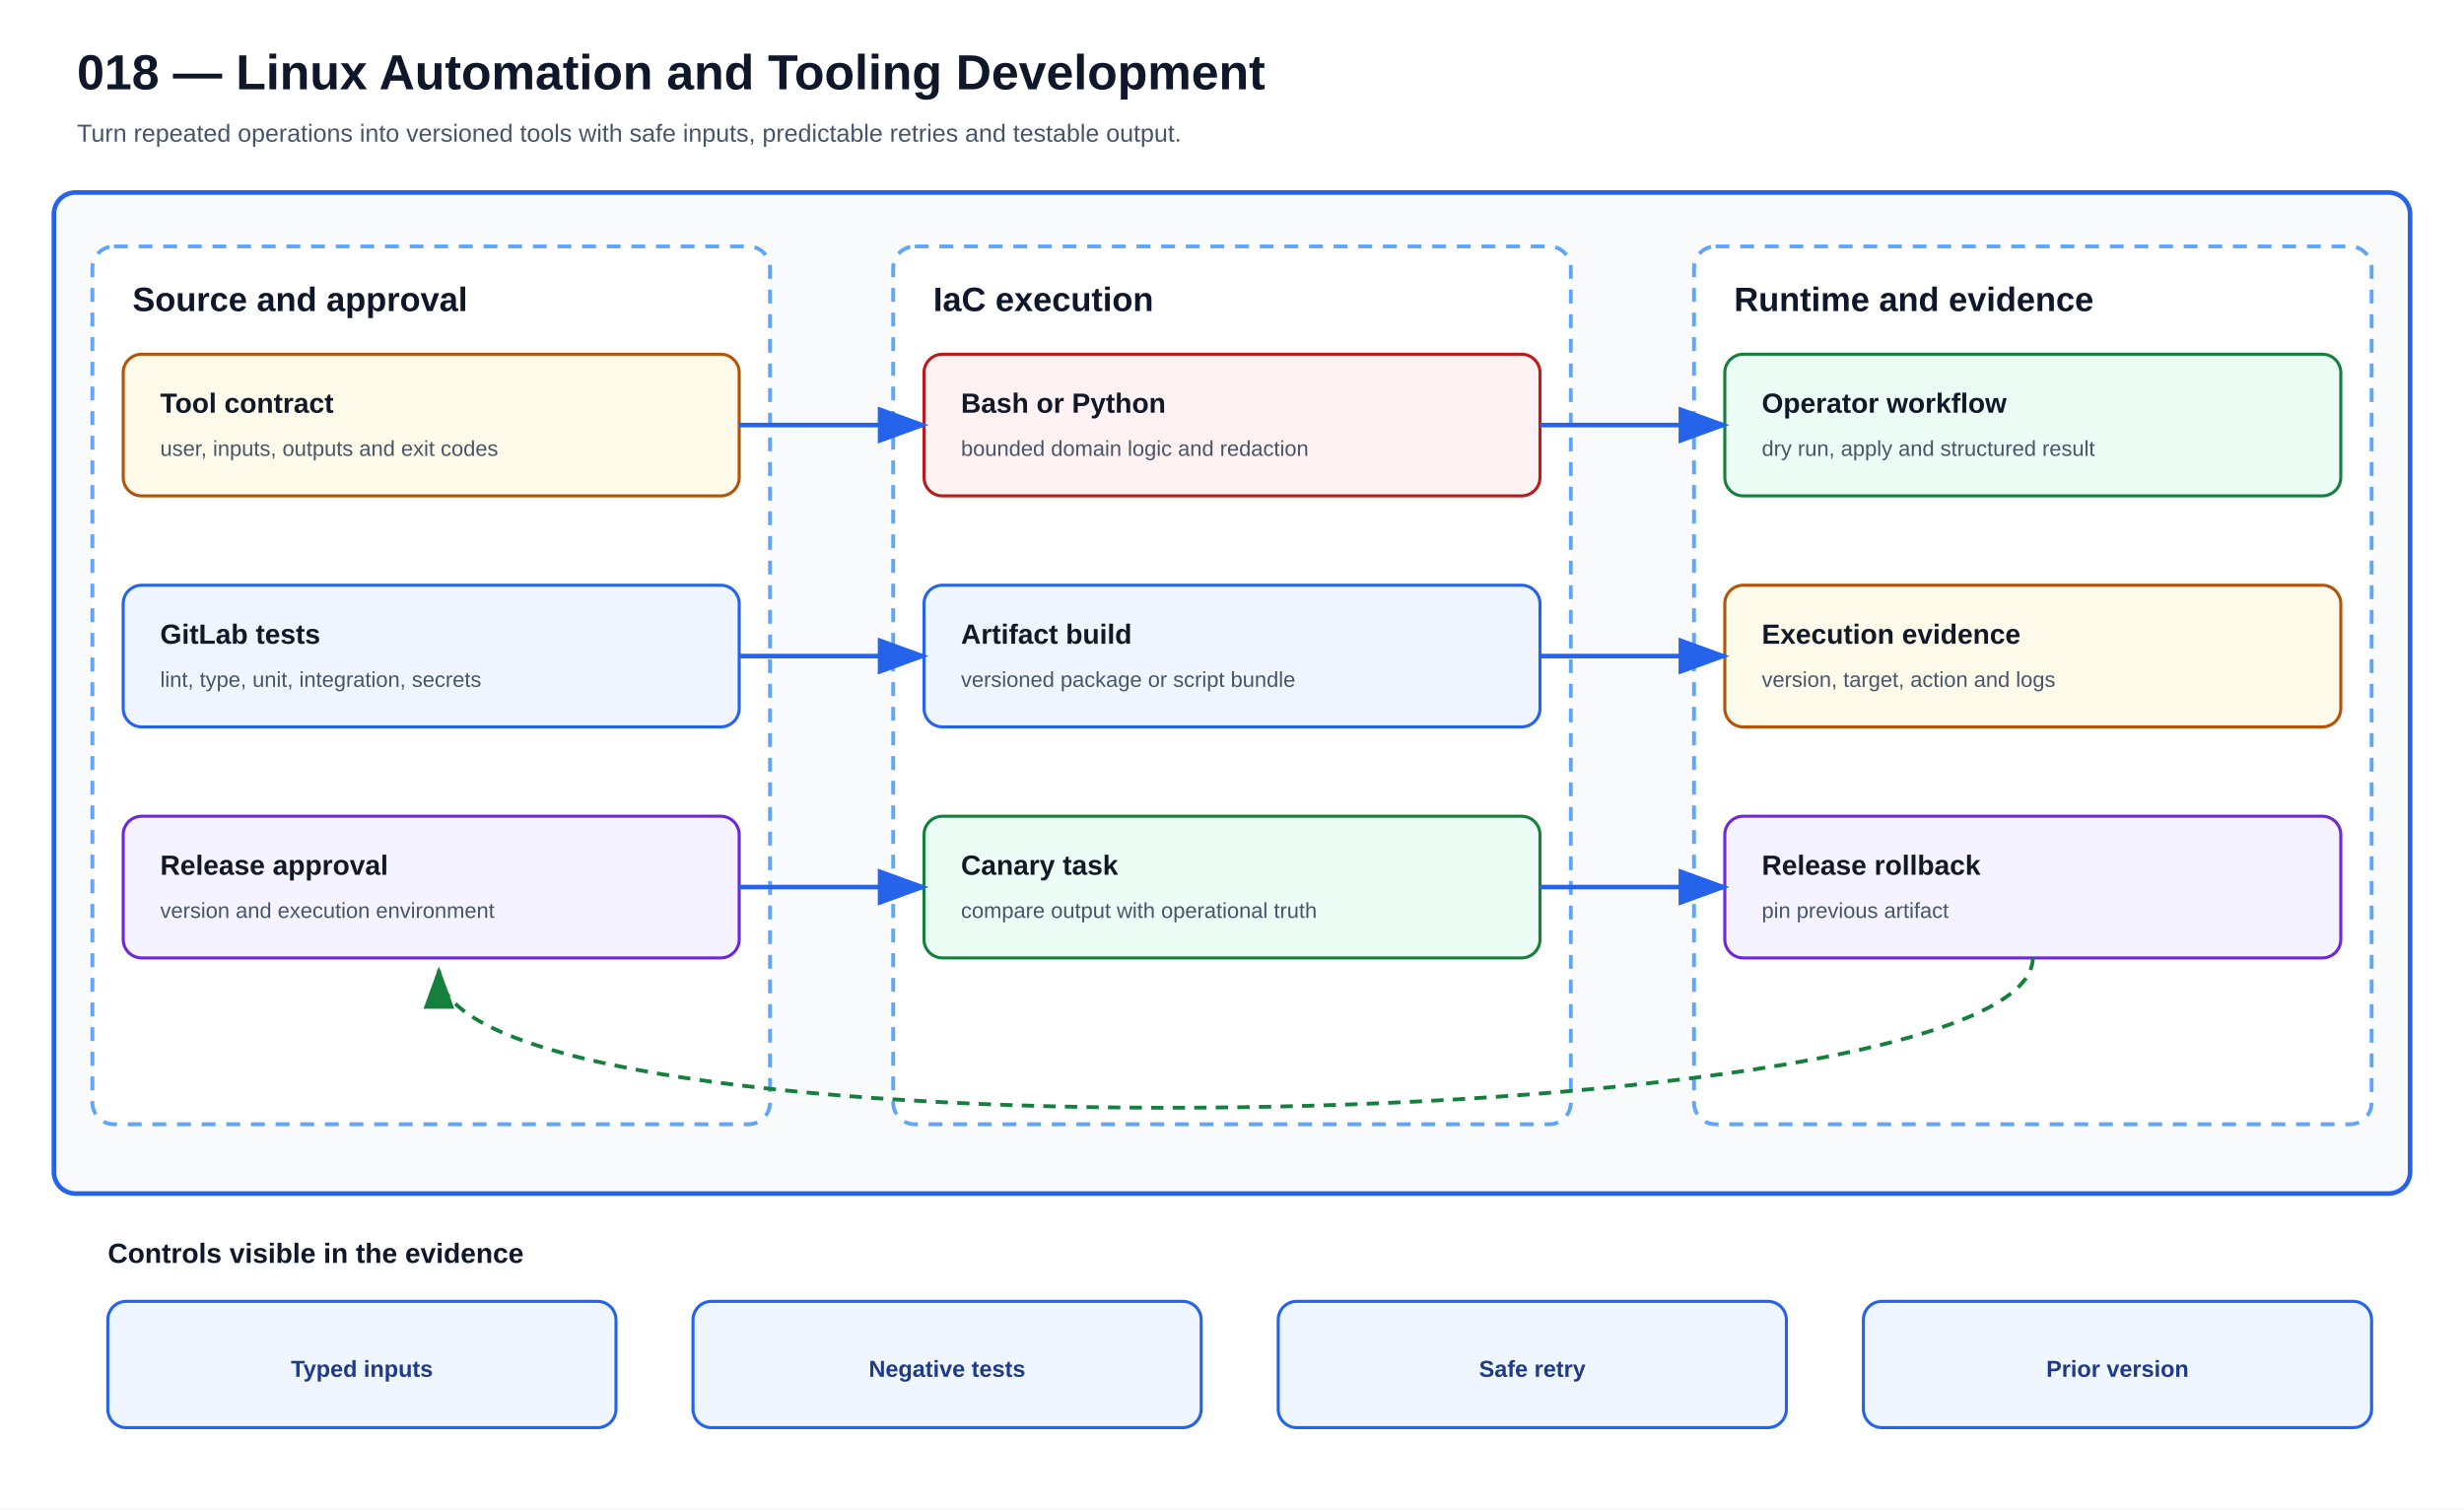
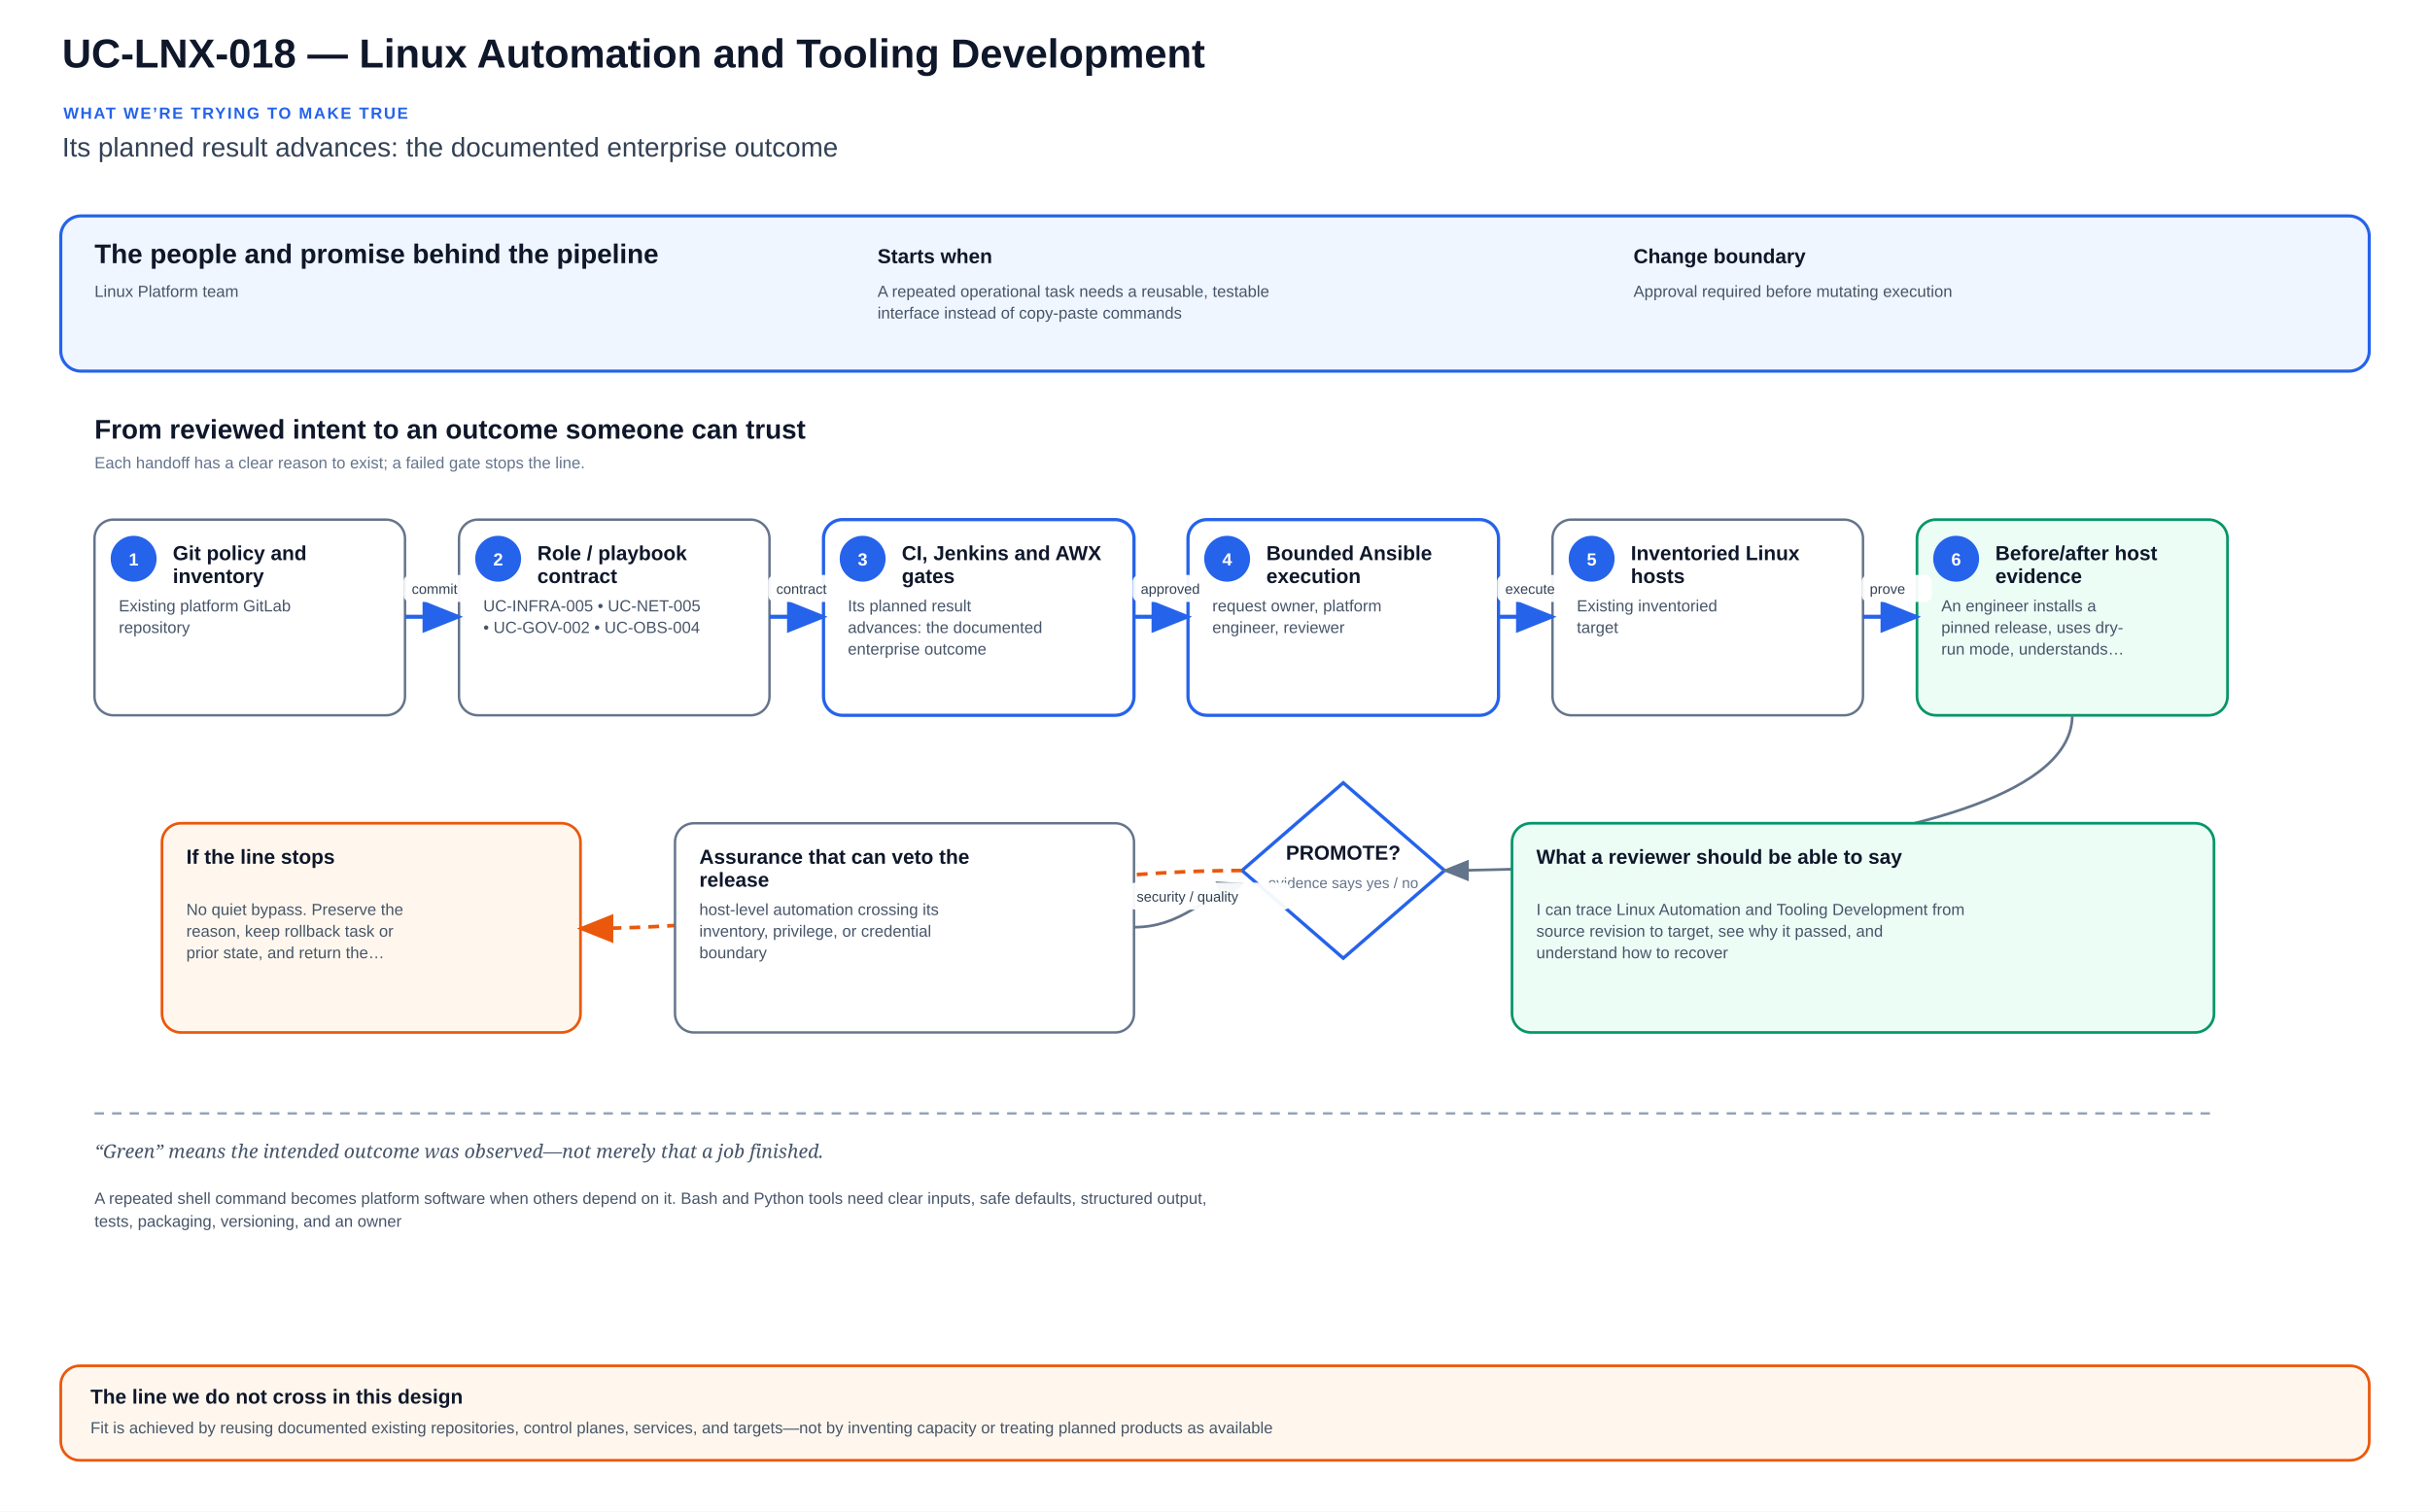
- <svg xmlns="http://www.w3.org/2000/svg" width="1600" height="980" viewBox="0 0 1600 980" role="img" aria-labelledby="title desc">
+ <svg xmlns="http://www.w3.org/2000/svg" width="1800" height="1120" viewBox="0 0 1800 1120" role="img" aria-labelledby="title desc" data-use-case="UC-LNX-018" data-archetype="delivery-pipeline">
  <defs>
    <style>
- .bg{fill:#ffffff}.frame{fill:#f8fafc;stroke:#2563eb;stroke-width:3}.zone{fill:#ffffff;stroke:#60a5fa;stroke-width:2.5;stroke-dasharray:9 7}.title{font:700 32px Arial,sans-serif;fill:#0f172a}.subtitle{font:16px Arial,sans-serif;fill:#475569}.zoneTitle{font:700 22px Arial,sans-serif;fill:#0f172a}.boxTitle{font:700 18px Arial,sans-serif;fill:#111827}.boxSub{font:14px Arial,sans-serif;fill:#475569}.amber{fill:#fffbeb;stroke:#b45309;stroke-width:2}.blue{fill:#eff6ff;stroke:#2563eb;stroke-width:2}.purple{fill:#f5f3ff;stroke:#6d28d9;stroke-width:2}.red{fill:#fef2f2;stroke:#b91c1c;stroke-width:2}.green{fill:#ecfdf5;stroke:#15803d;stroke-width:2}.flow{stroke:#2563eb;stroke-width:3;fill:none;marker-end:url(#arrow)}.feedback{stroke:#15803d;stroke-width:2.5;stroke-dasharray:8 6;fill:none;marker-end:url(#greenArrow)}.controlTitle{font:700 18px Arial,sans-serif;fill:#0f172a}.control{font:700 15px Arial,sans-serif;fill:#1e3a8a}
+ .bg{fill:#fff}.panel{fill:#f8fafc;stroke:#cbd5e1;stroke-width:2}.accentPanel{fill:#eff6ff;stroke:#2563eb;stroke-width:2.3}.card{fill:#fff;stroke:#64748b;stroke-width:1.8}.accentCard{fill:#fff;stroke:#2563eb;stroke-width:2.4}.goodCard{fill:#ecfdf5;stroke:#059669;stroke-width:2}.warnCard{fill:#fff7ed;stroke:#ea580c;stroke-width:2}.darkCard{fill:#0f172a;stroke:#0f172a;stroke-width:2}.mainTitle{font:700 30px Arial,sans-serif;fill:#0f172a}.kicker{font:700 12px Arial,sans-serif;fill:#2563eb;letter-spacing:1.2px}.quote{font:20px Arial,sans-serif;fill:#334155}.section{font:700 20px Arial,sans-serif;fill:#0f172a}.sectionSub{font:12px Arial,sans-serif;fill:#64748b}.cardTitle{font:700 15px Arial,sans-serif;fill:#0f172a}.body{font:12px Arial,sans-serif;fill:#475569}.inverseTitle{font:700 15px Arial,sans-serif;fill:#fff}.inverseBody{font:12px Arial,sans-serif;fill:#e2e8f0}.badge{fill:#2563eb}.badgeText{font:700 13px Arial,sans-serif;fill:#fff}.arrow{stroke:#2563eb;stroke-width:3;fill:none;marker-end:url(#arrow)}.thinArrow{stroke:#64748b;stroke-width:2;fill:none;marker-end:url(#grayArrow)}.feedback{stroke:#ea580c;stroke-width:2.7;stroke-dasharray:8 6;fill:none;marker-end:url(#orangeArrow)}.label{fill:#fff;opacity:.94}.edgeText{font:10.5px Arial,sans-serif;fill:#334155}.lane{fill:none;stroke:#94a3b8;stroke-width:1.8;stroke-dasharray:7 6}.decision{fill:#fff;stroke:#2563eb;stroke-width:2.5}.small{font:11px Arial,sans-serif;fill:#64748b}.note{font:italic 14px Georgia,serif;fill:#475569}.hub{fill:#2563eb;stroke:#2563eb;stroke-width:2}.hubTitle{font:700 18px Arial,sans-serif;fill:#fff}.hubBody{font:12px Arial,sans-serif;fill:#fff}.zone{fill:#eff6ff;stroke:#2563eb;stroke-width:2}.nodeCircle{fill:#fff;stroke:#2563eb;stroke-width:2.3}.nodeTitle{font:700 13px Arial,sans-serif;fill:#0f172a}.nodeBody{font:11px Arial,sans-serif;fill:#475569}
</style>
-     <marker id="arrow" markerWidth="12" markerHeight="12" refX="10" refY="4" orient="auto">
-       <path d="M0,0 L0,8 L11,4 z" fill="#2563eb" />
+     <marker id="arrow" markerWidth="11" markerHeight="11" refX="9" refY="4" orient="auto">
+       <path d="M0 0L0 8L10 4z" fill="#2563eb" />
    </marker>
-     <marker id="greenArrow" markerWidth="12" markerHeight="12" refX="10" refY="4" orient="auto">
-       <path d="M0,0 L0,8 L11,4 z" fill="#15803d" />
+     <marker id="grayArrow" markerWidth="11" markerHeight="11" refX="9" refY="4" orient="auto">
+       <path d="M0 0L0 8L10 4z" fill="#64748b" />
+     </marker>
+     <marker id="orangeArrow" markerWidth="11" markerHeight="11" refX="9" refY="4" orient="auto">
+       <path d="M0 0L0 8L10 4z" fill="#ea580c" />
    </marker>
  </defs>
-   <rect class="bg" width="1600" height="980" />
-   <text class="title" x="50" y="58">018 — Linux Automation and Tooling Development</text>
-   <text class="subtitle" x="50" y="92">Turn repeated operations into versioned tools with safe inputs, predictable retries and testable output.</text>
-   <rect class="frame" x="35" y="125" width="1530" height="650" rx="14" />
-   <rect class="zone" x="60" y="160" width="440" height="570" rx="14" />
-   <rect class="zone" x="580" y="160" width="440" height="570" rx="14" />
-   <rect class="zone" x="1100" y="160" width="440" height="570" rx="14" />
-   <text class="zoneTitle" x="86" y="202">Source and approval</text>
-   <text class="zoneTitle" x="606" y="202">IaC execution</text>
-   <text class="zoneTitle" x="1126" y="202">Runtime and evidence</text>
-   <rect class="amber" x="80" y="230" width="400" height="92" rx="12" />
-   <text class="boxTitle" x="104" y="268">Tool contract</text>
-   <text class="boxSub" x="104" y="296">user, inputs, outputs and exit codes</text>
-   <rect class="blue" x="80" y="380" width="400" height="92" rx="12" />
-   <text class="boxTitle" x="104" y="418">GitLab tests</text>
-   <text class="boxSub" x="104" y="446">lint, type, unit, integration, secrets</text>
-   <rect class="purple" x="80" y="530" width="400" height="92" rx="12" />
-   <text class="boxTitle" x="104" y="568">Release approval</text>
-   <text class="boxSub" x="104" y="596">version and execution environment</text>
-   <rect class="red" x="600" y="230" width="400" height="92" rx="12" />
-   <text class="boxTitle" x="624" y="268">Bash or Python</text>
-   <text class="boxSub" x="624" y="296">bounded domain logic and redaction</text>
-   <rect class="blue" x="600" y="380" width="400" height="92" rx="12" />
-   <text class="boxTitle" x="624" y="418">Artifact build</text>
-   <text class="boxSub" x="624" y="446">versioned package or script bundle</text>
-   <rect class="green" x="600" y="530" width="400" height="92" rx="12" />
-   <text class="boxTitle" x="624" y="568">Canary task</text>
-   <text class="boxSub" x="624" y="596">compare output with operational truth</text>
-   <rect class="green" x="1120" y="230" width="400" height="92" rx="12" />
-   <text class="boxTitle" x="1144" y="268">Operator workflow</text>
-   <text class="boxSub" x="1144" y="296">dry run, apply and structured result</text>
-   <rect class="amber" x="1120" y="380" width="400" height="92" rx="12" />
-   <text class="boxTitle" x="1144" y="418">Execution evidence</text>
-   <text class="boxSub" x="1144" y="446">version, target, action and logs</text>
-   <rect class="purple" x="1120" y="530" width="400" height="92" rx="12" />
-   <text class="boxTitle" x="1144" y="568">Release rollback</text>
-   <text class="boxSub" x="1144" y="596">pin previous artifact</text>
-   <path class="flow" d="M480 276 L600 276" />
-   <path class="flow" d="M480 426 L600 426" />
-   <path class="flow" d="M480 576 L600 576" />
-   <path class="flow" d="M1000 276 L1120 276" />
-   <path class="flow" d="M1000 426 L1120 426" />
-   <path class="flow" d="M1000 576 L1120 576" />
-   <path class="feedback" d="M1320 622 C1320 740 285 760 285 630" />
-   <text class="controlTitle" x="70" y="820">Controls visible in the evidence</text>
-   <rect class="blue" x="70" y="845" width="330" height="82" rx="12" />
-   <text class="control" x="235" y="894" text-anchor="middle">Typed inputs</text>
-   <rect class="blue" x="450" y="845" width="330" height="82" rx="12" />
-   <text class="control" x="615" y="894" text-anchor="middle">Negative tests</text>
-   <rect class="blue" x="830" y="845" width="330" height="82" rx="12" />
-   <text class="control" x="995" y="894" text-anchor="middle">Safe retry</text>
-   <rect class="blue" x="1210" y="845" width="330" height="82" rx="12" />
-   <text class="control" x="1375" y="894" text-anchor="middle">Prior version</text>
+   <rect class="bg" width="1800" height="1120" />
+   <text class="mainTitle" x="46" y="50">
+     <tspan x="46" dy="0">UC-LNX-018 — Linux Automation and Tooling Development</tspan>
+   </text>
+   <text class="kicker" x="47" y="88">WHAT WE’RE TRYING TO MAKE TRUE</text>
+   <text class="quote" x="46" y="116" text-anchor="start">
+     <tspan x="46" dy="0">Its planned result advances: the documented enterprise outcome</tspan>
+   </text>
+   <rect class="accentPanel" x="45" y="160" width="1710" height="115" rx="15" />
+   <text class="section" x="70" y="195">The people and promise behind the pipeline</text>
+   <text class="body" x="70" y="220" text-anchor="start">
+     <tspan x="70" dy="0">Linux Platform team</tspan>
+   </text>
+   <text class="cardTitle" x="650" y="195" text-anchor="start">
+     <tspan x="650" dy="0">Starts when</tspan>
+   </text>
+   <text class="body" x="650" y="220" text-anchor="start">
+     <tspan x="650" dy="0">A repeated operational task needs a reusable, testable</tspan>
+     <tspan x="650" dy="16">interface instead of copy-paste commands</tspan>
+   </text>
+   <text class="cardTitle" x="1210" y="195" text-anchor="start">
+     <tspan x="1210" dy="0">Change boundary</tspan>
+   </text>
+   <text class="body" x="1210" y="220" text-anchor="start">
+     <tspan x="1210" dy="0">Approval required before mutating execution</tspan>
+   </text>
+   <text class="section" x="70" y="325">From reviewed intent to an outcome someone can trust</text>
+   <text class="sectionSub" x="70" y="347">Each handoff has a clear reason to exist; a failed gate stops the line.</text>
+   <rect class="card" x="70" y="385" width="230" height="145" rx="14" />
+   <circle class="badge" cx="99" cy="414" r="17" />
+   <text class="badgeText" x="99" y="419" text-anchor="middle">1</text>
+   <text class="cardTitle" x="128" y="415" text-anchor="start">
+     <tspan x="128" dy="0">Git policy and</tspan>
+     <tspan x="128" dy="17">inventory</tspan>
+   </text>
+   <text class="body" x="88" y="453" text-anchor="start">
+     <tspan x="88" dy="0">Existing platform GitLab</tspan>
+     <tspan x="88" dy="16">repository</tspan>
+   </text>
+   <rect class="card" x="340" y="385" width="230" height="145" rx="14" />
+   <circle class="badge" cx="369" cy="414" r="17" />
+   <text class="badgeText" x="369" y="419" text-anchor="middle">2</text>
+   <text class="cardTitle" x="398" y="415" text-anchor="start">
+     <tspan x="398" dy="0">Role / playbook</tspan>
+     <tspan x="398" dy="17">contract</tspan>
+   </text>
+   <text class="body" x="358" y="453" text-anchor="start">
+     <tspan x="358" dy="0">UC-INFRA-005 • UC-NET-005</tspan>
+     <tspan x="358" dy="16">• UC-GOV-002 • UC-OBS-004</tspan>
+   </text>
+   <rect class="accentCard" x="610" y="385" width="230" height="145" rx="14" />
+   <circle class="badge" cx="639" cy="414" r="17" />
+   <text class="badgeText" x="639" y="419" text-anchor="middle">3</text>
+   <text class="cardTitle" x="668" y="415" text-anchor="start">
+     <tspan x="668" dy="0">CI, Jenkins and AWX</tspan>
+     <tspan x="668" dy="17">gates</tspan>
+   </text>
+   <text class="body" x="628" y="453" text-anchor="start">
+     <tspan x="628" dy="0">Its planned result</tspan>
+     <tspan x="628" dy="16">advances: the documented</tspan>
+     <tspan x="628" dy="16">enterprise outcome</tspan>
+   </text>
+   <rect class="accentCard" x="880" y="385" width="230" height="145" rx="14" />
+   <circle class="badge" cx="909" cy="414" r="17" />
+   <text class="badgeText" x="909" y="419" text-anchor="middle">4</text>
+   <text class="cardTitle" x="938" y="415" text-anchor="start">
+     <tspan x="938" dy="0">Bounded Ansible</tspan>
+     <tspan x="938" dy="17">execution</tspan>
+   </text>
+   <text class="body" x="898" y="453" text-anchor="start">
+     <tspan x="898" dy="0">request owner, platform</tspan>
+     <tspan x="898" dy="16">engineer, reviewer</tspan>
+   </text>
+   <rect class="card" x="1150" y="385" width="230" height="145" rx="14" />
+   <circle class="badge" cx="1179" cy="414" r="17" />
+   <text class="badgeText" x="1179" y="419" text-anchor="middle">5</text>
+   <text class="cardTitle" x="1208" y="415" text-anchor="start">
+     <tspan x="1208" dy="0">Inventoried Linux</tspan>
+     <tspan x="1208" dy="17">hosts</tspan>
+   </text>
+   <text class="body" x="1168" y="453" text-anchor="start">
+     <tspan x="1168" dy="0">Existing inventoried</tspan>
+     <tspan x="1168" dy="16">target</tspan>
+   </text>
+   <rect class="goodCard" x="1420" y="385" width="230" height="145" rx="14" />
+   <circle class="badge" cx="1449" cy="414" r="17" />
+   <text class="badgeText" x="1449" y="419" text-anchor="middle">6</text>
+   <text class="cardTitle" x="1478" y="415" text-anchor="start">
+     <tspan x="1478" dy="0">Before/after host</tspan>
+     <tspan x="1478" dy="17">evidence</tspan>
+   </text>
+   <text class="body" x="1438" y="453" text-anchor="start">
+     <tspan x="1438" dy="0">An engineer installs a</tspan>
+     <tspan x="1438" dy="16">pinned release, uses dry-</tspan>
+     <tspan x="1438" dy="16">run mode, understands…</tspan>
+   </text>
+   <path class="arrow" d="M300 457 L340 457" />
+   <rect class="label" x="299" y="426" width="52" height="20" rx="5" />
+   <text class="edgeText" x="305" y="440">commit</text>
+   <path class="arrow" d="M570 457 L610 457" />
+   <rect class="label" x="569" y="426" width="60" height="20" rx="5" />
+   <text class="edgeText" x="575" y="440">contract</text>
+   <path class="arrow" d="M840 457 L880 457" />
+   <rect class="label" x="839" y="426" width="60" height="20" rx="5" />
+   <text class="edgeText" x="845" y="440">approved</text>
+   <path class="arrow" d="M1110 457 L1150 457" />
+   <rect class="label" x="1109" y="426" width="54" height="20" rx="5" />
+   <text class="edgeText" x="1115" y="440">execute</text>
+   <path class="arrow" d="M1380 457 L1420 457" />
+   <rect class="label" x="1379" y="426" width="52" height="20" rx="5" />
+   <text class="edgeText" x="1385" y="440">prove</text>
+   <polygon class="decision" points="995,580 1070,645 995,710 920,645" />
+   <text class="cardTitle" x="995" y="637" text-anchor="middle">PROMOTE?</text>
+   <text class="small" x="995" y="658" text-anchor="middle">evidence says yes / no</text>
+   <path class="thinArrow" d="M1535 530 C1535 645 1070 645 1070 645" />
+   <rect class="label" x="1374" y="614" width="60" height="20" rx="5" />
+   <text class="edgeText" x="1380" y="628">evidence</text>
+   <rect class="warnCard" x="120" y="610" width="310" height="155" rx="14" />
+   <text class="cardTitle" x="138" y="640" text-anchor="start">
+     <tspan x="138" dy="0">If the line stops</tspan>
+   </text>
+   <text class="body" x="138" y="678" text-anchor="start">
+     <tspan x="138" dy="0">No quiet bypass. Preserve the</tspan>
+     <tspan x="138" dy="16">reason, keep rollback task or</tspan>
+     <tspan x="138" dy="16">prior state, and return the…</tspan>
+   </text>
+   <path class="feedback" d="M920 645 C760 645 600 688 430 688" />
+   <rect class="label" x="729" y="656" width="52" height="20" rx="5" />
+   <text class="edgeText" x="735" y="670">block</text>
+   <rect class="card" x="500" y="610" width="340" height="155" rx="14" />
+   <text class="cardTitle" x="518" y="640" text-anchor="start">
+     <tspan x="518" dy="0">Assurance that can veto the</tspan>
+     <tspan x="518" dy="17">release</tspan>
+   </text>
+   <text class="body" x="518" y="678" text-anchor="start">
+     <tspan x="518" dy="0">host-level automation crossing its</tspan>
+     <tspan x="518" dy="16">inventory, privilege, or credential</tspan>
+     <tspan x="518" dy="16">boundary</tspan>
+   </text>
+   <path class="thinArrow" d="M840 687 C875 687 890 665 920 655" />
+   <rect class="label" x="836" y="654" width="120" height="20" rx="5" />
+   <text class="edgeText" x="842" y="668">security / quality</text>
+   <rect class="goodCard" x="1120" y="610" width="520" height="155" rx="14" />
+   <text class="cardTitle" x="1138" y="640" text-anchor="start">
+     <tspan x="1138" dy="0">What a reviewer should be able to say</tspan>
+   </text>
+   <text class="body" x="1138" y="678" text-anchor="start">
+     <tspan x="1138" dy="0">I can trace Linux Automation and Tooling Development from</tspan>
+     <tspan x="1138" dy="16">source revision to target, see why it passed, and</tspan>
+     <tspan x="1138" dy="16">understand how to recover</tspan>
+   </text>
+   <path class="lane" d="M70 825 H1640" />
+   <text class="note" x="70" y="858">“Green” means the intended outcome was observed—not merely that a job finished.</text>
+   <text class="body" x="70" y="892" text-anchor="start">
+     <tspan x="70" dy="0">A repeated shell command becomes platform software when others depend on it. Bash and Python tools need clear inputs, safe defaults, structured output,</tspan>
+     <tspan x="70" dy="17">tests, packaging, versioning, and an owner</tspan>
+   </text>
+   <rect class="warnCard" x="45" y="1012" width="1710" height="70" rx="14" />
+   <text class="cardTitle" x="67" y="1040">The line we do not cross in this design</text>
+   <text class="body" x="67" y="1062" text-anchor="start">
+     <tspan x="67" dy="0">Fit is achieved by reusing documented existing repositories, control planes, services, and targets—not by inventing capacity or treating planned products as available</tspan>
+   </text>
</svg>
